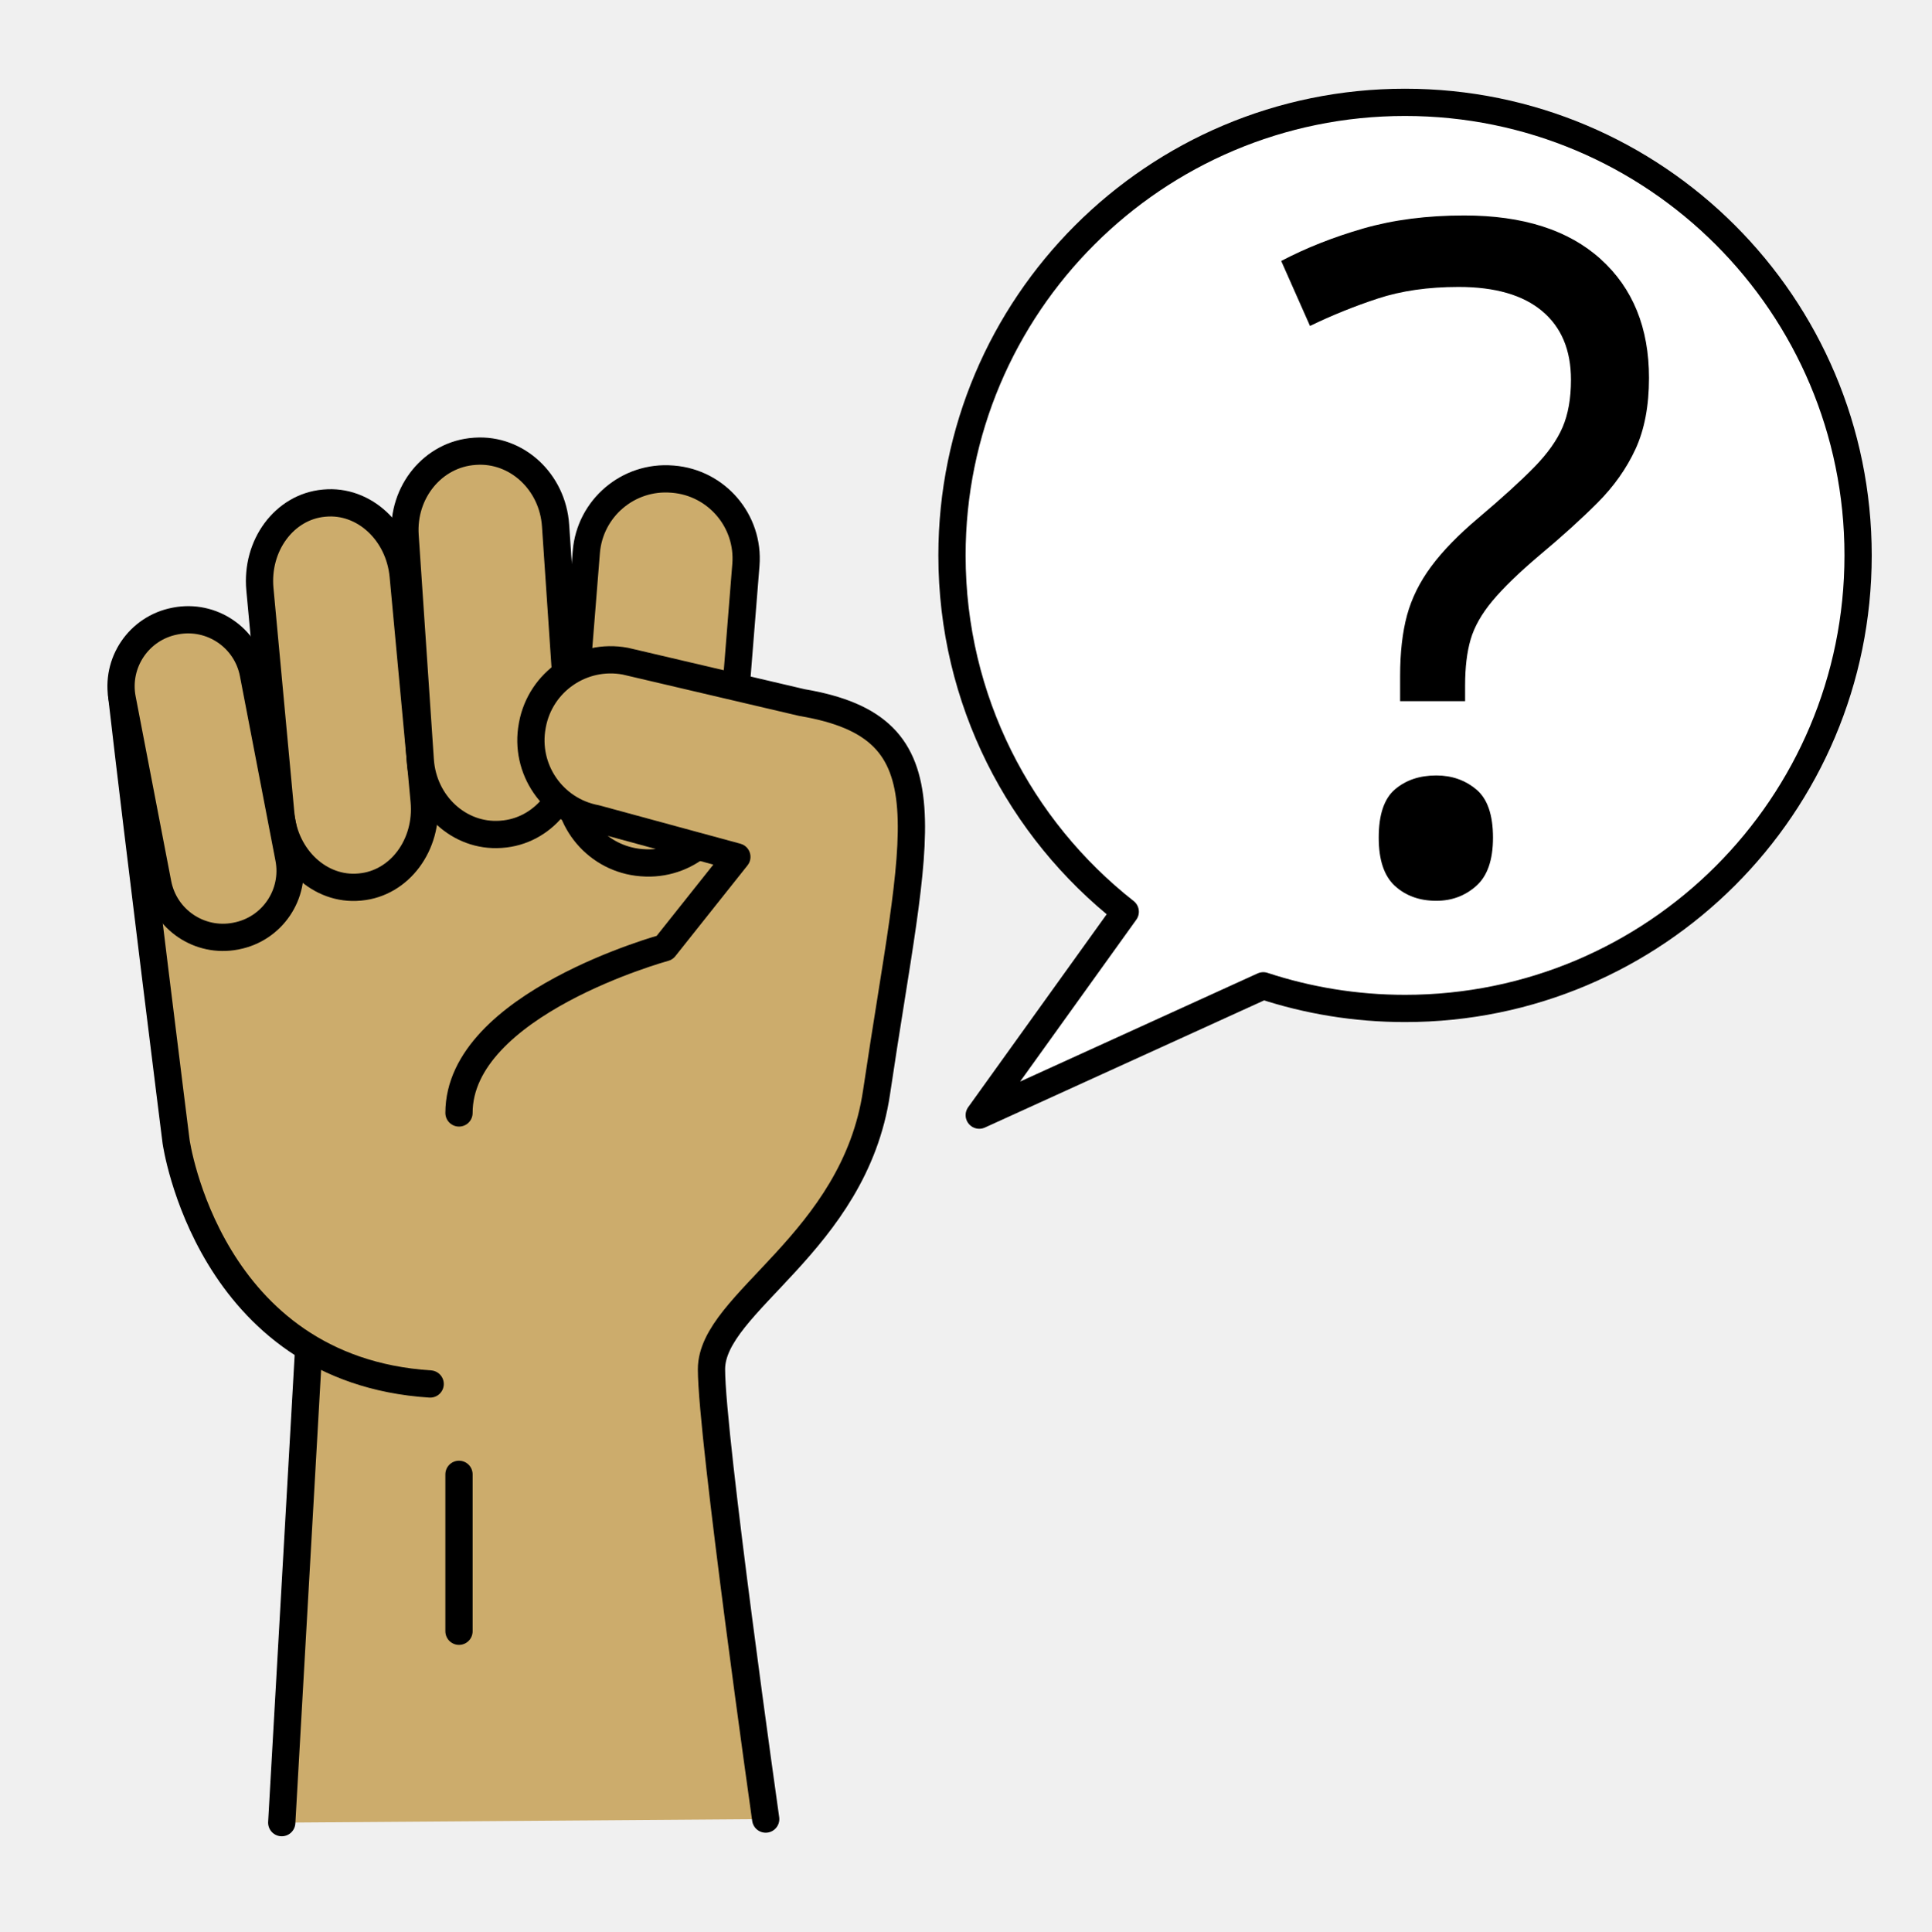
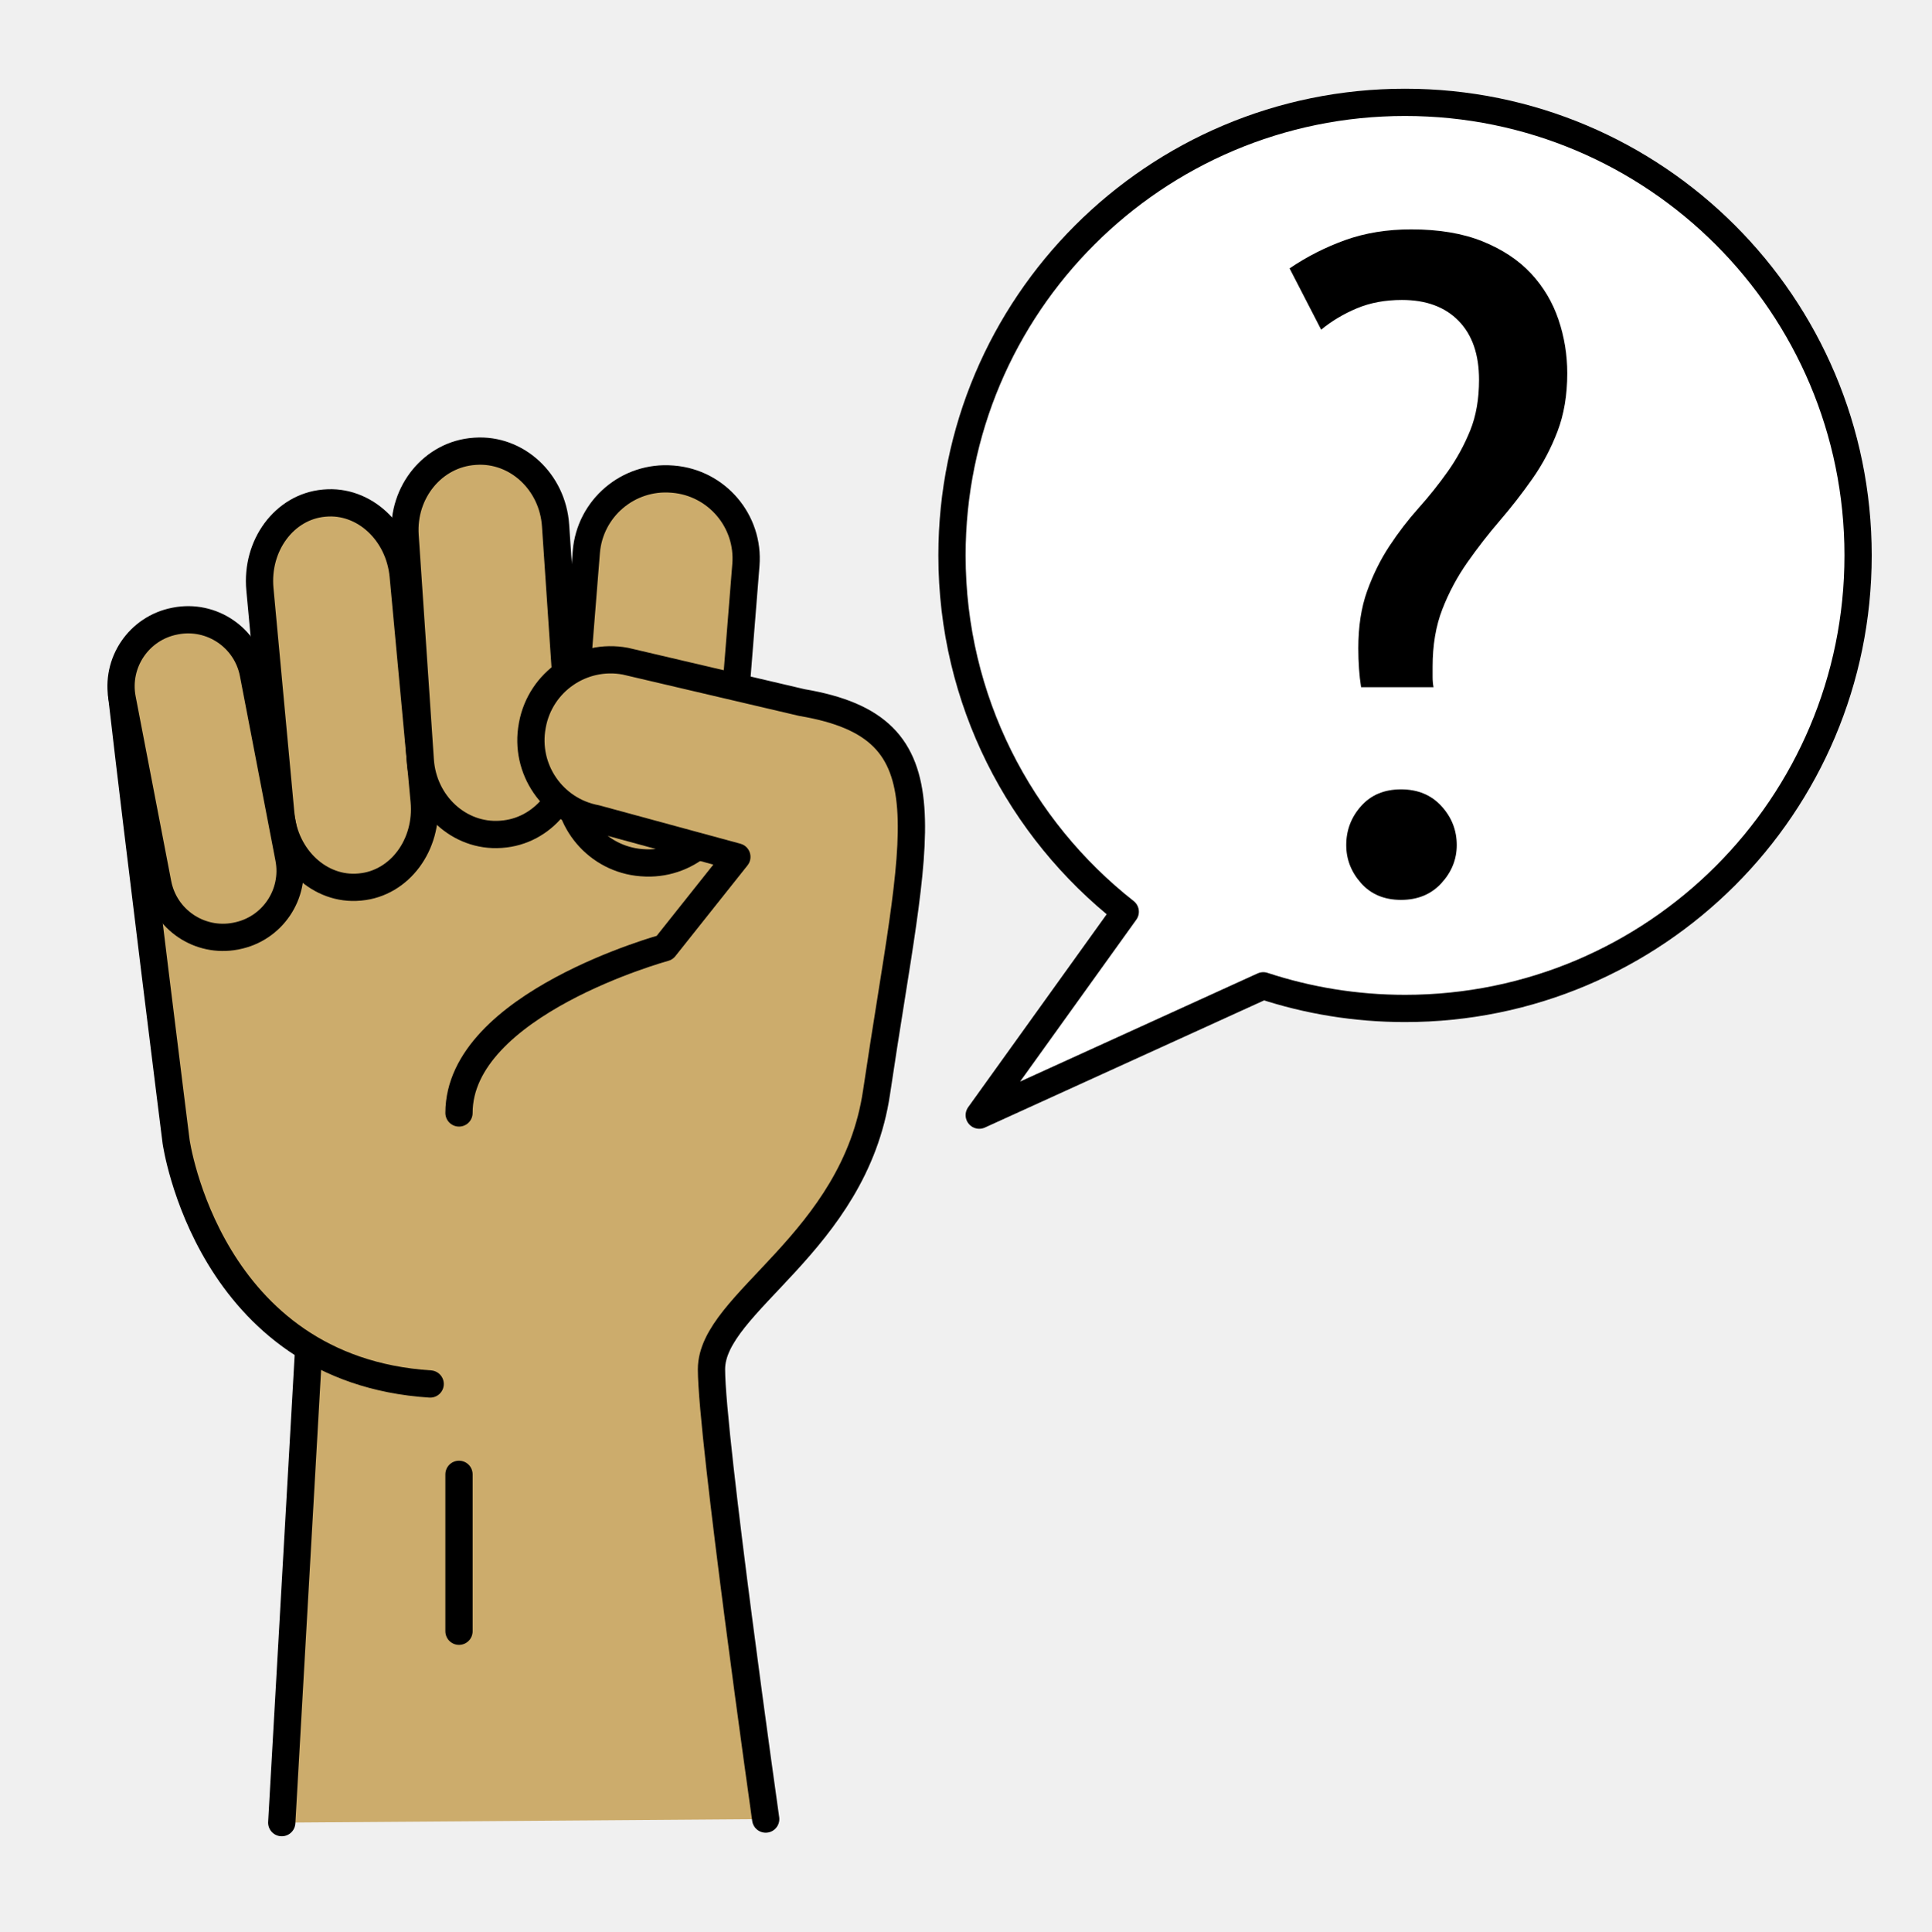
<svg xmlns="http://www.w3.org/2000/svg" version="1.1" x="0px" y="0px" width="566.93px" height="566.93px" viewBox="0 0 566.93 566.93" enable-background="new 0 0 566.93 566.93" xml:space="preserve">
  <g id="fond" display="none">
-     <rect x="-10849.873" y="-7591.898" display="inline" fill-rule="evenodd" clip-rule="evenodd" fill="#58595B" width="15942.492" height="15814.695" />
+     <rect x="-11243.873" y="-7908" display="inline" fill-rule="evenodd" clip-rule="evenodd" fill="#58595B" width="16654.492" height="16572.797" />
  </g>
  <g id="en_cours">
</g>
  <g id="fini">
    <g>
      <path fill="#CCAC6C" d="M235.428,206.246l-19.335-4.531l0.818-10.214l2.055-25.677c1.029-12.865-8.563-24.131-21.432-25.163    l-0.249-0.018c-12.868-1.033-24.136,8.563-25.169,21.431l-1.972,24.661c-1.66,0.706-3.228,1.602-4.677,2.663l-2.377-35.146    c-0.869-12.849-11.408-22.598-23.539-21.779l-0.237,0.019c-12.134,0.817-21.264,11.897-20.397,24.747l4.387,64.873l-4.937-53.052    c-1.198-12.877-11.538-22.444-23.089-21.37l-0.229,0.021c-11.555,1.074-19.951,12.385-18.753,25.265l6.146,66.063l-8.079-41.296    c-2.034-10.567-12.251-17.484-22.818-15.452l-0.208,0.042c-10.224,1.967-17.006,11.597-15.598,21.79l-0.032-0.076    c4.872,42.592,15.979,131.047,15.979,131.047s5.692,40.57,38.94,60.544l-7.919,139.419l142.069-1.048    c0,0-15.914-112.37-15.914-132.05s39.934-44.344,39.934-63.886C248.796,317.284,275.041,213.768,235.428,206.246z" />
      <line fill="#CCAC6C" stroke="#000000" stroke-width="8" stroke-linecap="round" stroke-linejoin="round" stroke-miterlimit="10" x1="91.468" y1="380.81" x2="82.707" y2="535.057" />
      <path fill="#CCAC6C" stroke="#000000" stroke-width="8" stroke-linecap="round" stroke-linejoin="round" stroke-miterlimit="10" d="    M124.515,235.121c1.197,12.881-7.199,24.189-18.755,25.263l-0.229,0.022c-11.554,1.075-21.893-8.492-23.09-21.367l-6.146-66.063    c-1.198-12.88,7.198-24.19,18.753-25.265l0.229-0.021c11.551-1.074,21.891,8.493,23.089,21.37L124.515,235.121z" />
      <path fill="#CCAC6C" stroke="#000000" stroke-width="8" stroke-linecap="round" stroke-linejoin="round" stroke-miterlimit="10" d="    M167.549,220.163c0.868,12.85-8.264,23.929-20.396,24.749l-0.241,0.019c-12.129,0.82-22.67-8.931-23.538-21.776l-4.457-65.916    c-0.866-12.85,8.264-23.93,20.397-24.747l0.237-0.019c12.131-0.818,22.67,8.931,23.539,21.779L167.549,220.163z" />
      <path fill="#CCAC6C" stroke="#000000" stroke-width="8" stroke-linecap="round" stroke-linejoin="round" stroke-miterlimit="10" d="    M213.682,231.829c-1.03,12.868-12.296,22.463-25.165,21.432l-0.252-0.018c-12.865-1.031-22.461-12.297-21.429-25.161l5.28-66.008    c1.033-12.868,12.301-22.464,25.169-21.431l0.249,0.018c12.868,1.032,22.461,12.298,21.432,25.163L213.682,231.829z" />
      <path fill="#CCAC6C" stroke="#000000" stroke-width="8" stroke-linecap="round" stroke-linejoin="round" stroke-miterlimit="10" d="    M35.706,204.047c4.872,42.592,15.979,131.047,15.979,131.047s9.392,67.003,74.593,71.19" />
      <path fill="#CCAC6C" stroke="#000000" stroke-width="8" stroke-linecap="round" stroke-linejoin="round" stroke-miterlimit="10" d="    M84.799,251.955c2.036,10.568-4.883,20.786-15.45,22.818l-0.207,0.043c-10.568,2.033-20.785-4.884-22.819-15.452l-10.438-54.212    c-2.035-10.568,4.883-20.786,15.451-22.819l0.208-0.042c10.567-2.032,20.784,4.885,22.818,15.452L84.799,251.955z" />
      <path fill="#CCAC6C" stroke="#000000" stroke-width="8" stroke-linecap="round" stroke-linejoin="round" stroke-miterlimit="10" d="    M224.776,534.009c0,0-15.914-112.37-15.914-132.05s41.896-36.951,48.458-81.309c11.476-77.584,22.585-106.883-21.893-114.404    l-51.864-12.155c-12.688-2.367-24.894,5.997-27.267,18.685l-0.043,0.248c-2.372,12.689,5.993,24.897,18.684,27.269l41.376,11.252    l-21.199,26.666c0,0-60.373,16.471-60.373,48.508" />
      <line fill="#CCAC6C" stroke="#000000" stroke-width="8" stroke-linecap="round" stroke-linejoin="round" stroke-miterlimit="10" x1="134.741" y1="432.807" x2="134.741" y2="478.872" />
    </g>
    <path fill="#FFFFFF" stroke="#000000" stroke-width="8" stroke-linecap="round" stroke-linejoin="round" stroke-miterlimit="10" d="   M412.465,30.041c-73.454,0-133,59.546-133,133c0,42.454,19.892,80.263,50.863,104.613l-42.863,59.708l83.385-37.971   c13.093,4.31,27.08,6.649,41.615,6.649c73.454,0,133-59.546,133-133S485.919,30.041,412.465,30.041z" />
-     <text transform="matrix(1 0 0 1 372.8467 260.625)" font-family="'UbuntuCondensed-Regular'" font-size="272.627">?</text>
+     <g>
+       <path d="M411.56,88.052c-4.907,0-9.316,0.818-13.223,2.454c-3.91,1.636-7.407,3.728-10.496,6.271l-9.269-17.993    c5.086-3.451,10.538-6.224,16.357-8.315c5.814-2.087,12.268-3.136,19.356-3.136c8.179,0,15.173,1.185,20.992,3.545    c5.814,2.364,10.539,5.499,14.177,9.405c3.634,3.91,6.313,8.409,8.042,13.495c1.726,5.091,2.59,10.359,2.59,15.813    c0,6.364-0.954,12.042-2.862,17.039c-1.908,5.001-4.362,9.636-7.36,13.904c-2.999,4.272-6.182,8.361-9.542,12.268    c-3.365,3.911-6.543,8-9.542,12.269c-2.999,4.272-5.453,8.86-7.361,13.768s-2.862,10.543-2.862,16.903c0,0.911,0,1.908,0,2.998    c0,1.091,0.089,2.092,0.272,2.999h-21.265c-0.546-3.45-0.818-7.267-0.818-11.45c0-6.359,0.86-11.948,2.59-16.767    c1.726-4.813,3.906-9.223,6.543-13.223c2.633-3.995,5.495-7.723,8.588-11.178c3.089-3.45,5.951-7.041,8.588-10.769    c2.633-3.723,4.813-7.723,6.543-11.995c1.726-4.269,2.59-9.223,2.59-14.858c0-7.45-2.002-13.223-5.997-17.312    C424.19,90.097,418.648,88.052,411.56,88.052z M427.645,248.084c0,4.184-1.499,7.906-4.498,11.178s-6.952,4.907-11.859,4.907    s-8.817-1.636-11.723-4.907c-2.91-3.271-4.362-6.994-4.362-11.178c0-4.362,1.452-8.179,4.362-11.45    c2.905-3.271,6.815-4.907,11.723-4.907s8.86,1.636,11.859,4.907S427.645,243.722,427.645,248.084z" />
+     </g>
  </g>
</svg>
